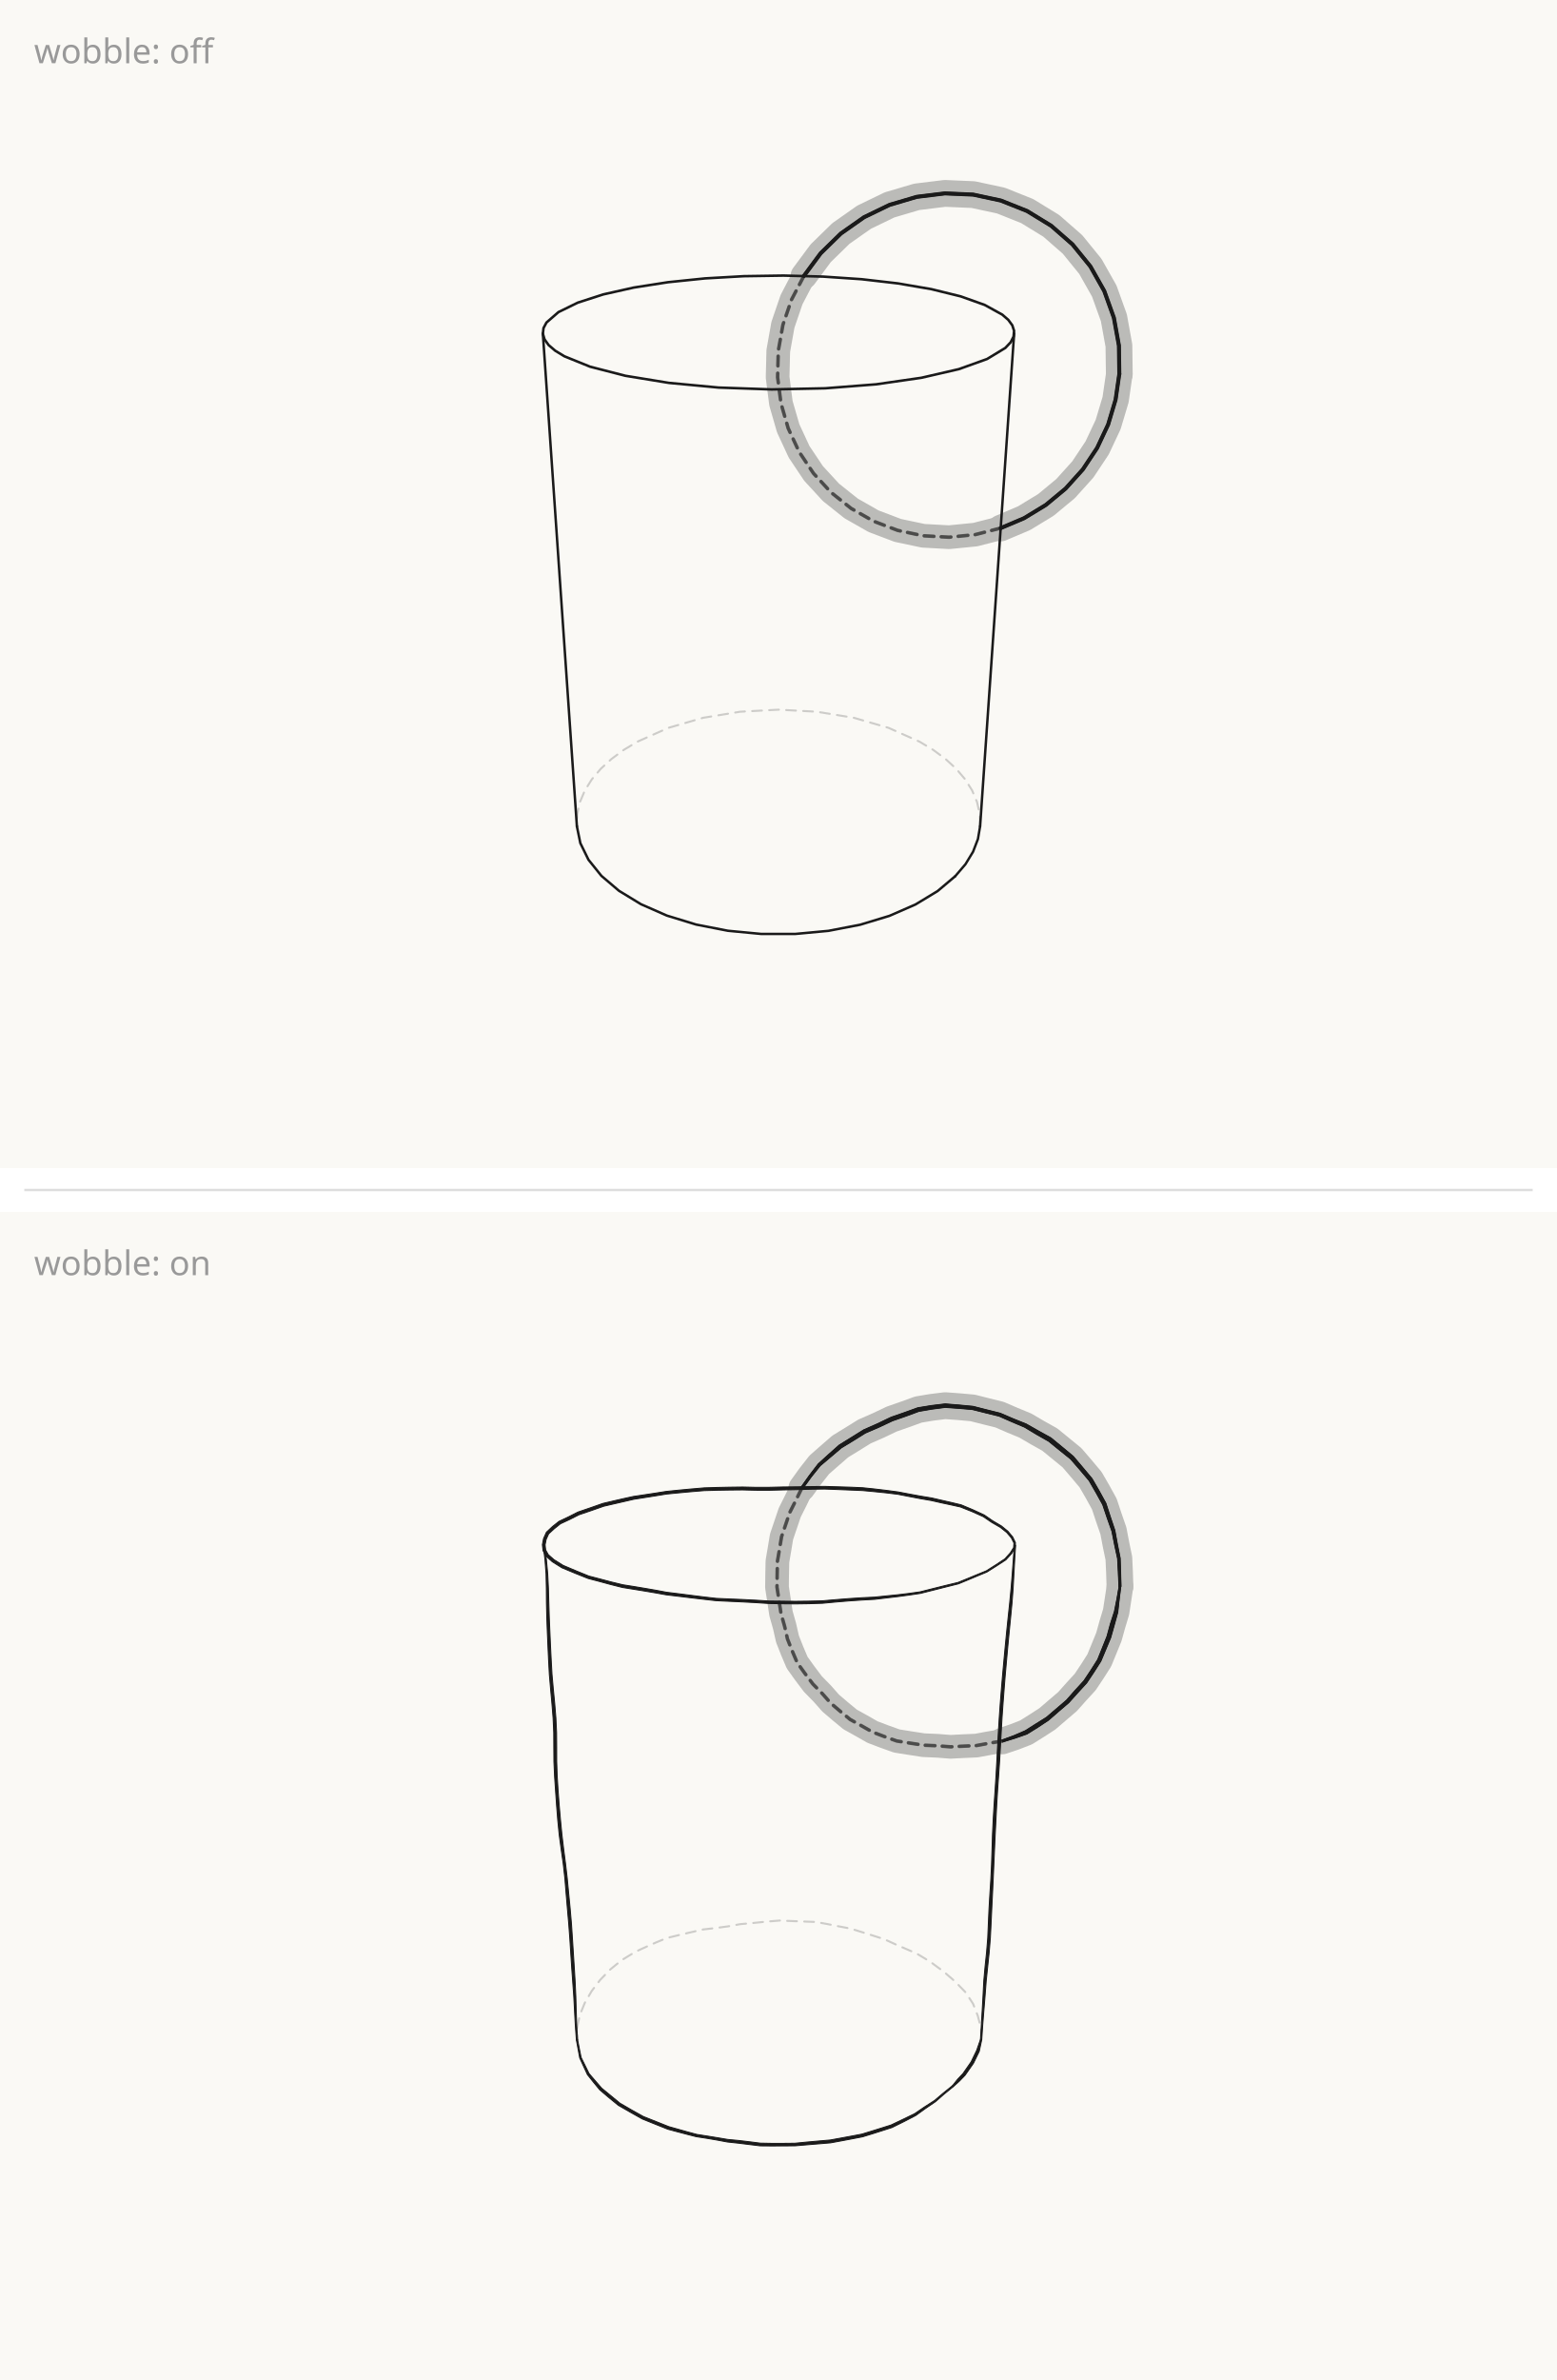
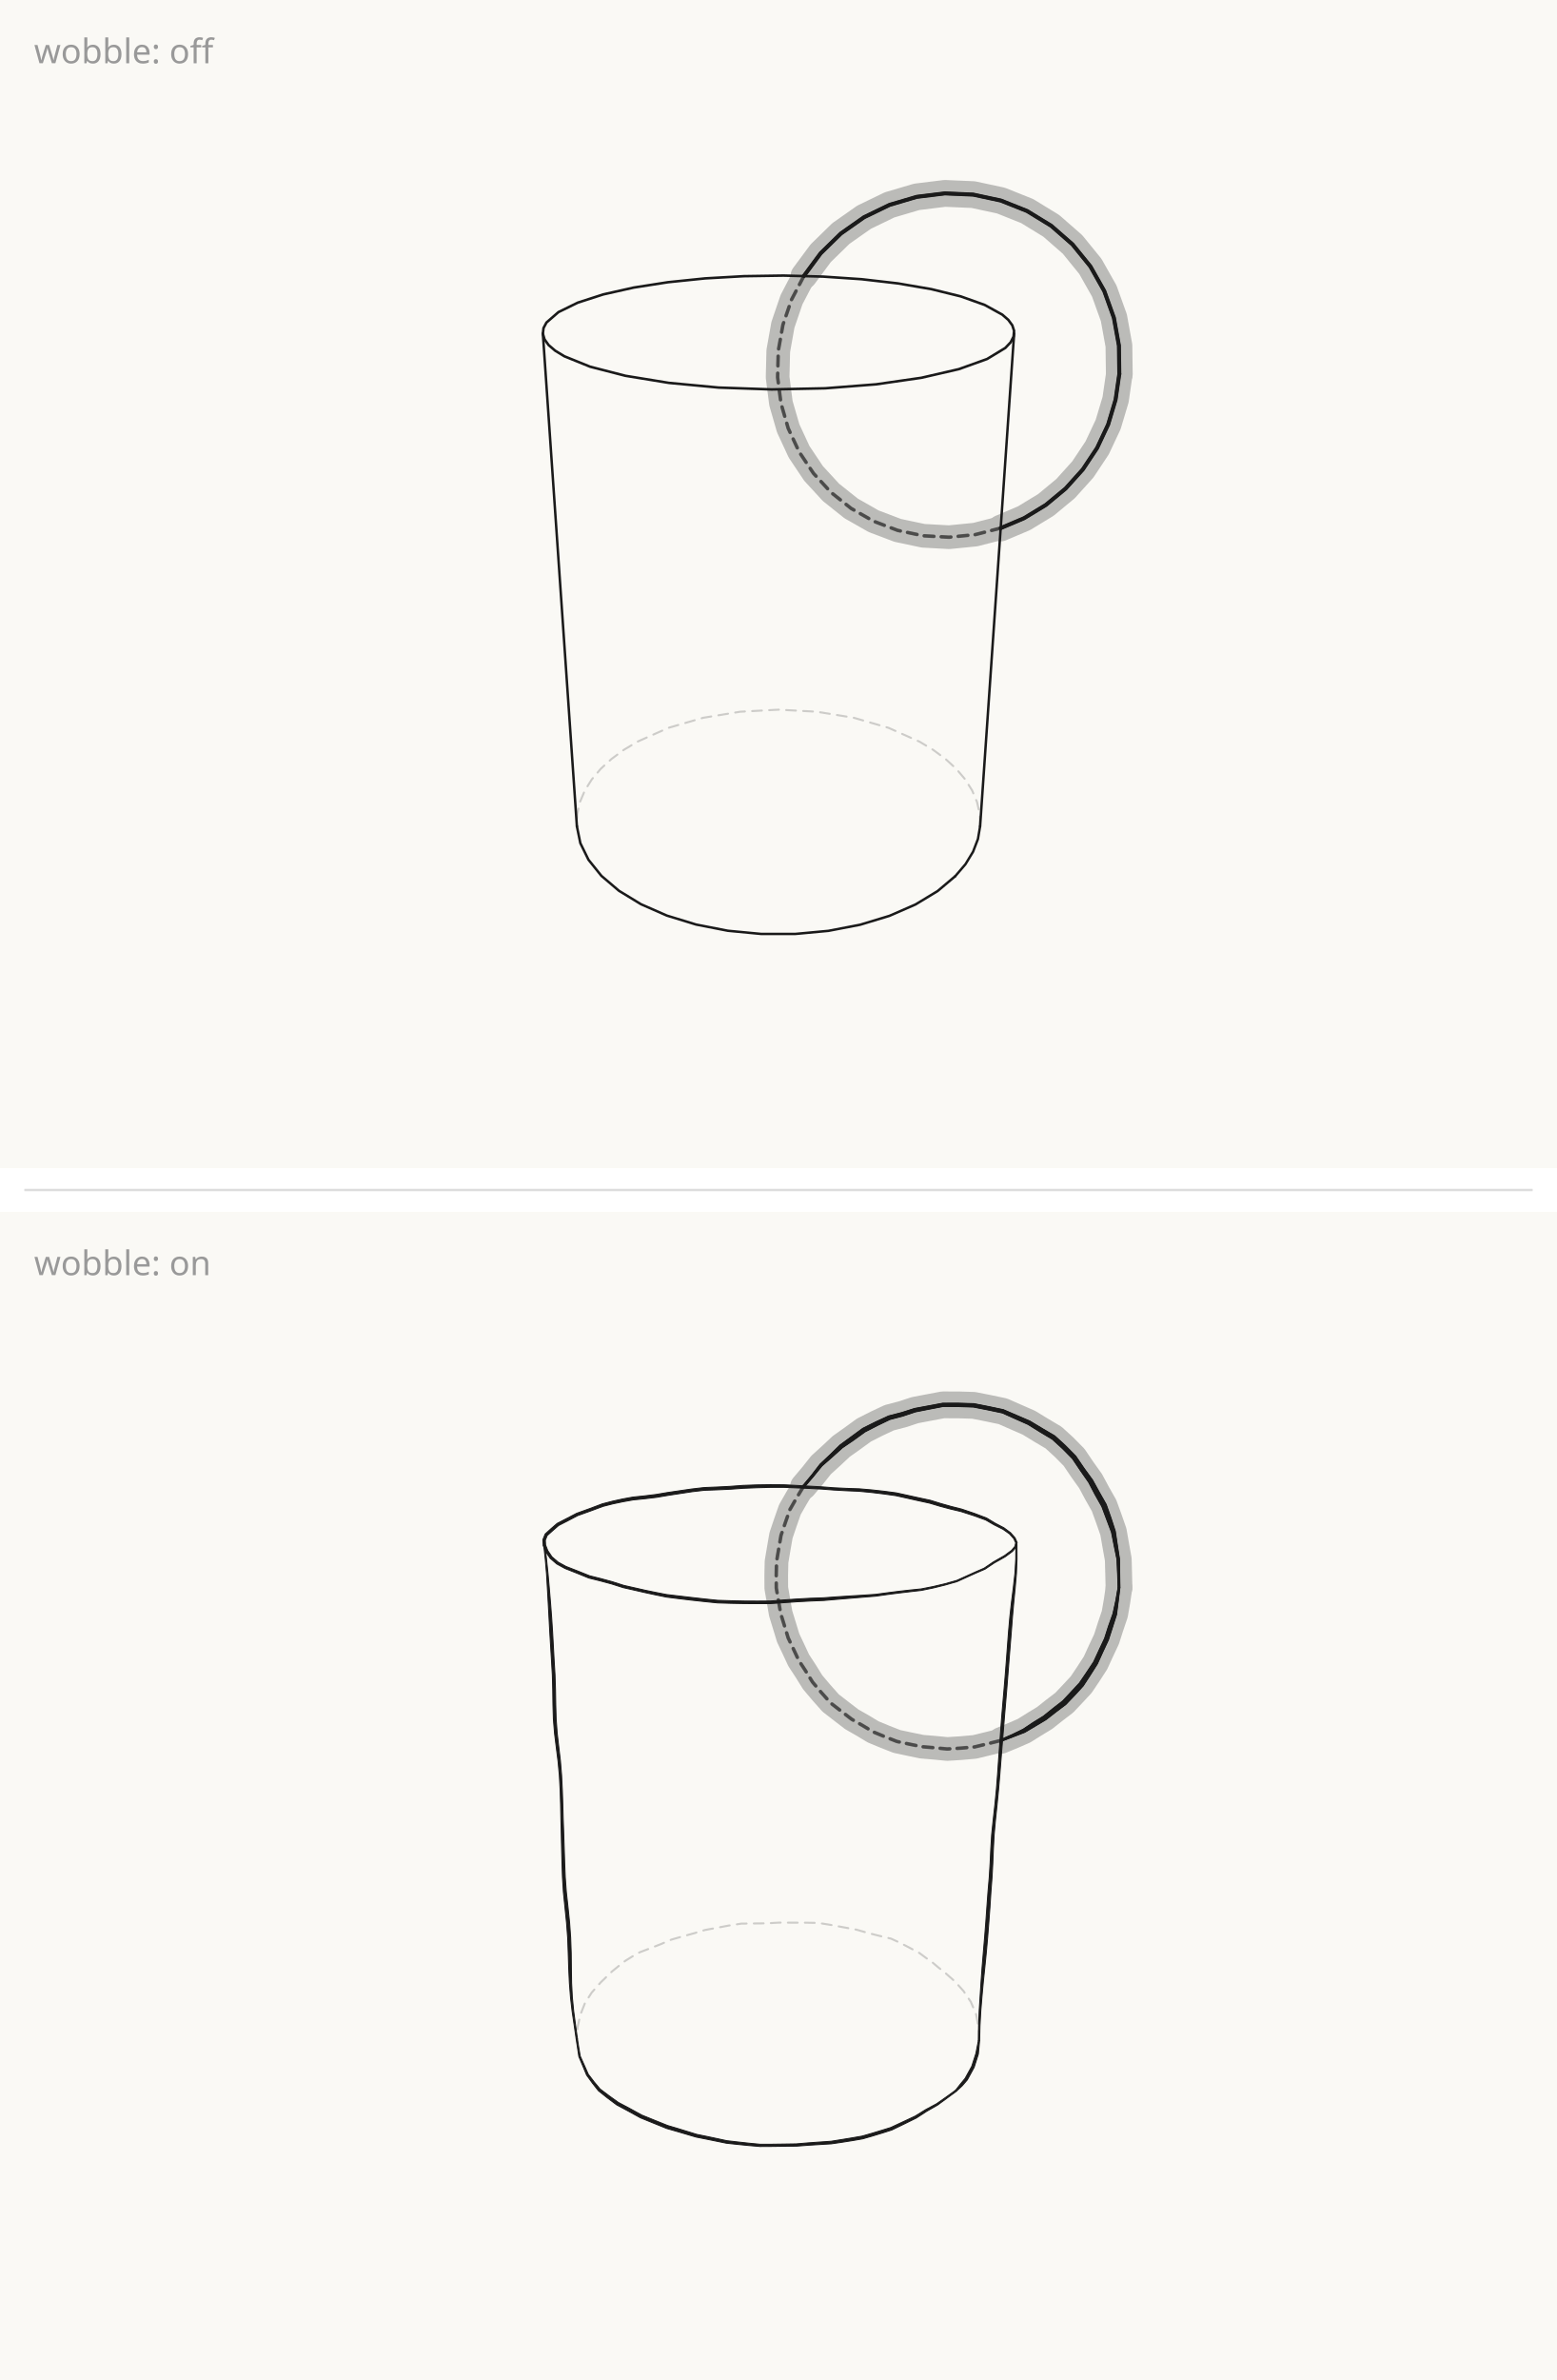
<svg xmlns="http://www.w3.org/2000/svg" viewBox="0 0 640 978" width="640" height="978">
  <rect width="640" height="480" fill="#faf9f5" />
  <polyline points="402.87,339.56 416.86,137.02" fill="none" stroke="#1a1a1a" stroke-width="1.013" stroke-linecap="round" stroke-linejoin="round" />
  <polyline points="237.13,339.56 223.14,137.02" fill="none" stroke="#1a1a1a" stroke-width="1.013" stroke-linecap="round" stroke-linejoin="round" />
  <polyline points="392.65,360.05 396.87,355.11 399.98,349.99 401.98,344.78 402.87,339.56" fill="none" stroke="#1a1a1a" stroke-width="0.987" stroke-linecap="round" stroke-linejoin="round" />
  <polyline points="402.87,339.56 402.73,334.51 401.61,329.57 399.59,324.8 396.71,320.23 393.04,315.91 388.65,311.88 383.6,308.15 377.97,304.77 365.24,299.09 350.99,294.96 335.74,292.46 320,291.62 304.26,292.46 289.01,294.96 274.76,299.09 262.03,304.77 256.4,308.15 251.35,311.88 246.96,315.91 243.29,320.23 240.41,324.8 238.39,329.57 237.27,334.51 237.13,339.56" fill="none" stroke="#1a1a1a" stroke-width="0.839" stroke-opacity="0.2" stroke-dasharray="4,3" stroke-linecap="round" stroke-linejoin="round" />
  <polyline points="237.13,339.56 238.55,346.47 241.9,353.31 247.21,359.91 254.43,366.05 263.47,371.56 274.12,376.24 286.14,379.92 299.19,382.47 312.89,383.78 326.8,383.79 340.51,382.51 353.58,379.99 365.62,376.34 376.31,371.67 385.38,366.18 392.65,360.05" fill="none" stroke="#1a1a1a" stroke-width="1.015" stroke-linecap="round" stroke-linejoin="round" />
  <polyline points="405.74,147.52 413.25,142.97 415.45,140.63 416.63,138.28 416.84,135.95 416.1,133.67 414.46,131.44 411.99,129.29 404.75,125.3 394.87,121.78 382.83,118.82 369.1,116.46 354.12,114.73 338.3,113.66 322.06,113.24 305.76,113.49 289.8,114.4 274.57,115.97 260.49,118.17 247.97,120.98 237.51,124.36 229.56,128.25 224.62,132.54 223.42,134.8 223.14,137.11 223.83,139.45 225.51,141.8 228.23,144.12 231.98,146.4 242.57,150.69 257.08,154.42 274.96,157.34 295.37,159.26 317.21,160.02 339.21,159.56 360.1,157.93 378.71,155.24 394.13,151.69 405.74,147.52" fill="none" stroke="#1a1a1a" stroke-width="1.048" stroke-linecap="round" stroke-linejoin="round" />
  <polyline points="460.09,153.67 459.93,142.01 457.85,130.55 453.91,119.59 448.19,109.46 440.86,100.44 432.11,92.79 422.2,86.72 411.4,82.41 400.03,79.97 388.39,79.47 376.83,80.89 365.65,84.19 355.16,89.27 345.64,95.96 337.34,104.07 330.46,113.37" fill="none" stroke="#1a1a1a" stroke-width="1.376" stroke-linecap="round" stroke-linejoin="round" />
  <polyline points="330.46,113.37 325.36,123.12 321.82,133.48 319.91,144.2 319.64,155.03 321.01,165.71 323.99,176.01 328.48,185.68 334.39,194.52 341.58,202.33 349.87,208.93 359.09,214.18 369.02,217.95 379.46,220.16 390.15,220.75 400.86,219.69 411.34,217.01" fill="none" stroke="#1a1a1a" stroke-width="1.217" stroke-opacity="0.32" stroke-dasharray="4,3" stroke-linecap="round" stroke-linejoin="round" />
  <polyline points="411.34,217.01 420.94,212.94 429.9,207.49 438.01,200.77 445.09,192.91 450.97,184.07 455.5,174.44 458.56,164.23 460.09,153.67" fill="none" stroke="#1a1a1a" stroke-width="1.365" stroke-linecap="round" stroke-linejoin="round" />
  <g opacity="0.28">
    <polyline points="460.09,153.67 459.93,142.01 457.85,130.55 453.91,119.59 448.19,109.46 440.86,100.44 432.11,92.79 422.2,86.72 411.4,82.41 400.03,79.97 388.39,79.47 376.83,80.89 365.65,84.19 355.16,89.27 345.64,95.96 337.34,104.07 330.46,113.37" fill="none" stroke="#1a1a1a" stroke-width="11.006" stroke-linecap="round" stroke-linejoin="round" />
    <polyline points="330.46,113.37 325.36,123.12 321.82,133.48 319.91,144.2 319.64,155.03 321.01,165.71 323.99,176.01 328.48,185.68 334.39,194.52 341.58,202.33 349.87,208.93 359.09,214.18 369.02,217.95 379.46,220.16 390.15,220.75 400.86,219.69 411.34,217.01" fill="none" stroke="#1a1a1a" stroke-width="9.735" stroke-linecap="round" stroke-linejoin="round" />
    <polyline points="411.34,217.01 420.94,212.94 429.9,207.49 438.01,200.77 445.09,192.91 450.97,184.07 455.5,174.44 458.56,164.23 460.09,153.67" fill="none" stroke="#1a1a1a" stroke-width="10.916" stroke-linecap="round" stroke-linejoin="round" />
  </g>
  <polyline points="460.09,153.67 459.93,142.01 457.85,130.55 453.91,119.59 448.19,109.46 440.86,100.44 432.11,92.79 422.2,86.72 411.4,82.41 400.03,79.97 388.39,79.47 376.83,80.89 365.65,84.19 355.16,89.27 345.64,95.96 337.34,104.07 330.46,113.37" fill="none" stroke="#1a1a1a" stroke-width="1.651" stroke-linecap="round" stroke-linejoin="round" />
  <polyline points="330.46,113.37 325.36,123.12 321.82,133.48 319.91,144.2 319.64,155.03 321.01,165.71 323.99,176.01 328.48,185.68 334.39,194.52 341.58,202.33 349.87,208.93 359.09,214.18 369.02,217.95 379.46,220.16 390.15,220.75 400.86,219.69 411.34,217.01" fill="none" stroke="#1a1a1a" stroke-width="1.46" stroke-opacity="0.55" stroke-dasharray="4,3" stroke-linecap="round" stroke-linejoin="round" />
  <polyline points="411.34,217.01 420.94,212.94 429.9,207.49 438.01,200.77 445.09,192.91 450.97,184.07 455.5,174.44 458.56,164.23 460.09,153.67" fill="none" stroke="#1a1a1a" stroke-width="1.637" stroke-linecap="round" stroke-linejoin="round" />
  <g transform="translate(0,498)">
    <rect width="640" height="480" fill="#faf9f5" />
-     <path d="M 403.55,340.09 L 403.95,334.09 L 404.43,328.07 L 404.92,322.07 L 405.37,316.13 L 405.98,310.23 L 406.6,304.33 L 407.08,298.43 L 407.38,292.51 L 407.66,286.48 L 407.96,280.39 L 408.25,274.32 L 408.52,268.25 L 408.79,262.14 L 409.07,255.99 L 409.38,249.85 L 409.7,243.62 L 410.08,237.39 L 410.51,231.28 L 410.91,225.34 L 411.24,219.43 L 411.56,213.55 L 411.9,207.68 L 412.3,201.97 L 412.72,196.45 L 413.16,190.87 L 413.68,185 L 414.23,178.9 L 414.82,172.74 L 415.42,166.66 L 415.99,160.74 L 416.44,154.8 L 416.77,148.83 L 417.1,142.86 L 417.46,136.94 L 416.93,136.91 L 416.52,142.83 L 416.08,148.79 L 415.6,154.74 L 415.03,160.66 L 414.4,166.56 L 413.77,172.63 L 413.17,178.8 L 412.6,184.91 L 412.07,190.77 L 411.6,196.36 L 411.16,201.89 L 410.76,207.6 L 410.39,213.48 L 410.07,219.37 L 409.77,225.27 L 409.44,231.21 L 409.05,237.32 L 408.62,243.56 L 408.25,249.79 L 407.96,255.94 L 407.77,262.1 L 407.57,268.21 L 407.28,274.27 L 406.89,280.33 L 406.53,286.42 L 406.26,292.46 L 406.01,298.36 L 405.53,304.23 L 404.91,310.13 L 404.38,316.05 L 404.08,322.02 L 403.74,328.02 L 403.38,334.05 L 403.03,340.06 Z" fill="#1a1a1a" stroke="#1a1a1a" stroke-width="0.4" stroke-linejoin="round" />
-     <path d="M 237.45,340.25 L 237.06,334.26 L 236.86,328.34 L 236.69,322.43 L 236.42,316.47 L 236.06,310.51 L 235.68,304.57 L 235.3,298.6 L 234.9,292.53 L 234.36,286.26 L 233.75,279.96 L 233.16,273.81 L 232.46,267.81 L 231.69,261.82 L 230.97,255.81 L 230.38,249.77 L 229.85,243.73 L 229.4,237.74 L 229.03,231.79 L 228.83,225.84 L 228.82,219.91 L 228.78,213.96 L 228.5,207.96 L 228.01,201.94 L 227.43,195.96 L 226.9,190.02 L 226.57,184.08 L 226.28,178.21 L 226.02,172.36 L 225.77,166.49 L 225.59,160.56 L 225.43,154.66 L 225.14,148.77 L 224.59,142.83 L 223.78,136.66 L 223.25,136.73 L 224.01,142.89 L 224.45,148.81 L 224.58,154.68 L 224.62,160.58 L 224.75,166.52 L 224.97,172.41 L 225.22,178.25 L 225.49,184.14 L 225.81,190.1 L 226.32,196.06 L 226.87,202.04 L 227.35,208.03 L 227.62,213.99 L 227.65,219.92 L 227.69,225.87 L 227.96,231.85 L 228.36,237.81 L 228.78,243.82 L 229.26,249.87 L 229.86,255.94 L 230.67,261.95 L 231.52,267.92 L 232.19,273.91 L 232.69,280.05 L 233.23,286.36 L 233.78,292.62 L 234.23,298.67 L 234.61,304.64 L 235,310.58 L 235.43,316.53 L 235.86,322.47 L 236.17,328.37 L 236.49,334.29 L 236.92,340.28 Z" fill="#1a1a1a" stroke="#1a1a1a" stroke-width="0.4" stroke-linejoin="round" />
-     <path d="M 391.89,359.41 L 394.39,357.16 L 396.71,354.75 L 400.14,349.84 L 402.52,344.95 L 403.55,340.14 L 403.04,340 L 401.46,344.55 L 399.18,349.27 L 395.84,354.07 L 393.62,356.43 L 391.52,359.06 Z" fill="#1a1a1a" stroke="#1a1a1a" stroke-width="0.4" stroke-linejoin="round" />
-     <polyline points="403.29,340.07 403.24,335.35 401.92,330.34 399.98,325.42 396.94,320.74 392.6,316.27 387.78,312.07 385.11,310.15 382.49,308.21 379.64,306.47 376.82,304.77 372.49,302.89 368.06,300.97 363.6,298.91 358.78,297.36 354.16,295.91 349.64,294.51 344.82,293.59 340.01,292.63 335.44,291.79 330.72,291.61 325.79,291.42 320.48,291.2 314.97,291.65 309.53,292.21 304.26,292.69 299.26,293.59 294.22,294.27 288.98,294.87 283.93,296.03 278.94,297.2 274.1,298.38 269.89,300.11 265.77,301.93 261.57,303.85 258.66,305.57 255.79,307.34 253.24,309.34 250.76,311.38 246.64,315.66 243.23,320.14 240.38,325.02 238.35,330.02 237.28,334.93 237.19,340.27" fill="none" stroke="#1a1a1a" stroke-width="0.839" stroke-opacity="0.2" stroke-dasharray="4,3" stroke-linecap="round" stroke-linejoin="round" />
-     <path d="M 236.93,340.31 L 237.62,344.04 L 238.29,347.65 L 239.9,351.15 L 241.46,354.52 L 243.98,357.67 L 246.56,360.8 L 250.24,363.92 L 254.19,367.15 L 259.17,370.01 L 264.01,372.73 L 269.37,374.9 L 274.54,376.96 L 278.43,378 L 282.3,379.02 L 286.22,380.02 L 290.5,380.68 L 294.73,381.4 L 299,382.2 L 303.47,382.68 L 307.93,383.23 L 312.45,383.78 L 317.1,383.82 L 321.85,383.8 L 326.78,383.77 L 331.71,383.35 L 336.6,382.95 L 341.4,382.55 L 345.84,381.73 L 350.17,380.91 L 354.53,380.07 L 358.58,378.83 L 362.62,377.55 L 366.66,376.25 L 371.65,373.78 L 376.4,371.32 L 380.31,368.5 L 384.5,365.65 L 388.09,362.51 L 391.87,359.44 L 391.54,359.03 L 387.74,362.09 L 384.13,365.15 L 379.89,367.88 L 375.95,370.57 L 371.2,372.87 L 366.24,375.23 L 362.28,376.48 L 358.25,377.74 L 354.26,378.96 L 349.96,379.78 L 345.63,380.58 L 341.24,381.38 L 336.5,381.79 L 331.61,382.23 L 326.72,382.71 L 321.85,382.76 L 317.11,382.76 L 312.53,382.67 L 308.07,382.1 L 303.59,381.57 L 299.14,381.15 L 294.9,380.43 L 290.65,379.74 L 286.42,379.08 L 282.56,378.04 L 278.72,376.96 L 274.91,375.89 L 269.79,373.85 L 264.48,371.74 L 259.7,369.08 L 254.81,366.24 L 250.95,363.06 L 247.29,360.06 L 244.7,357.07 L 242.14,354.08 L 240.54,350.84 L 238.87,347.45 L 238.16,343.94 L 237.44,340.22 Z" fill="#1a1a1a" stroke="#1a1a1a" stroke-width="0.4" stroke-linejoin="round" />
-     <path d="M 405.69,147.97 L 409.61,145.5 L 413.45,142.99 L 415.79,140.43 L 417.25,138.13 L 417.4,135.91 L 416.27,133.58 L 414.32,131.25 L 411.64,129.06 L 408.03,126.93 L 404.58,124.55 L 399.83,122.36 L 395.07,120.37 L 391.06,119.41 L 387.07,118.5 L 383.01,117.56 L 378.35,116.79 L 373.74,115.95 L 369.14,115.07 L 364.16,114.41 L 359.33,113.84 L 354.55,113.34 L 349.48,113.12 L 344.28,112.96 L 338.86,112.8 L 333.16,112.88 L 327.44,112.97 L 321.8,113.03 L 316.16,113.17 L 310.65,113.18 L 305.28,113.05 L 300.06,113.12 L 294.85,113.23 L 289.44,113.4 L 284.1,113.86 L 278.87,114.35 L 273.87,114.86 L 269.39,115.57 L 264.91,116.25 L 260.3,116.94 L 256.12,117.86 L 252,118.81 L 247.83,119.79 L 242.67,121.6 L 237.56,123.35 L 233.76,125.28 L 229.77,127.17 L 227.09,129.3 L 224.61,131.62 L 223.43,134.22 L 222.95,136.75 L 223.23,139.24 L 224.52,141.53 L 227.06,143.79 L 231,146.25 L 236.57,148.57 L 241.74,150.63 L 246.34,151.84 L 250.97,153.1 L 255.81,154.32 L 260.32,155.05 L 264.82,155.78 L 269.33,156.54 L 273.84,157.35 L 278.96,157.96 L 284.07,158.58 L 289.21,159.18 L 294.35,159.76 L 299.83,160.02 L 305.25,160.27 L 310.66,160.56 L 316.12,160.92 L 321.62,161.03 L 327.1,161.08 L 332.58,161 L 338.12,160.82 L 343.43,160.32 L 348.79,159.87 L 354.18,159.5 L 359.57,159.2 L 364.35,158.63 L 369.04,158.08 L 373.67,157.46 L 378.33,156.77 L 383.55,155.46 L 388.79,154.13 L 393.99,152.83 L 397.85,151.24 L 401.74,149.61 L 405.65,148 L 405.44,147.49 L 401.52,149.09 L 397.63,150.7 L 393.81,152.26 L 388.63,153.51 L 383.39,154.82 L 378.2,156.13 L 373.58,156.78 L 368.95,157.34 L 364.26,157.81 L 359.5,158.3 L 354.13,158.56 L 348.72,158.92 L 343.35,159.35 L 338.06,159.81 L 332.56,159.95 L 327.1,160.01 L 321.64,159.97 L 316.16,159.9 L 310.72,159.56 L 305.3,159.28 L 299.87,159.05 L 294.43,158.81 L 289.32,158.22 L 284.19,157.58 L 279.08,156.93 L 274,156.3 L 269.52,155.46 L 265.01,154.68 L 260.5,153.93 L 256.03,153.22 L 251.24,152.06 L 246.61,150.83 L 242.07,149.65 L 236.98,147.58 L 231.49,145.26 L 227.71,142.9 L 225.36,140.82 L 224.28,138.9 L 224.06,136.8 L 224.5,134.57 L 225.52,132.3 L 227.84,130.18 L 230.37,128.16 L 234.28,126.33 L 238.01,124.45 L 243.06,122.73 L 248.18,120.94 L 252.27,119.99 L 256.39,119.04 L 260.51,118.09 L 265.09,117.37 L 269.57,116.66 L 274.01,115.94 L 278.98,115.45 L 284.19,114.97 L 289.5,114.53 L 294.88,114.38 L 300.07,114.29 L 305.27,114.24 L 310.64,114.38 L 316.18,114.39 L 321.82,114.24 L 327.46,114.13 L 333.18,113.97 L 338.85,113.88 L 344.24,114.08 L 349.44,114.29 L 354.47,114.5 L 359.21,114.94 L 364.04,115.43 L 368.99,116.03 L 373.55,116.92 L 378.17,117.8 L 382.8,118.6 L 386.84,119.52 L 390.85,120.38 L 394.78,121.25 L 399.49,123.13 L 404.2,125.24 L 407.62,127.57 L 411.23,129.67 L 413.83,131.75 L 415.71,133.95 L 416.77,136.06 L 416.66,137.92 L 415.31,140.06 L 413.08,142.55 L 409.31,145.04 L 405.4,147.52 Z" fill="#1a1a1a" stroke="#1a1a1a" stroke-width="0.4" stroke-linejoin="round" />
-     <path d="M 460.72,153.89 L 460.56,148.08 L 460.35,142.29 L 459.21,136.62 L 458.16,130.9 L 456.29,125.34 L 454.47,119.79 L 451.69,114.7 L 448.76,109.65 L 444.94,105.09 L 441.07,100.53 L 436.45,96.7 L 431.91,92.97 L 426.79,90.14 L 421.76,87.26 L 416.37,85.09 L 411.06,82.81 L 405.48,81.43 L 399.92,80.01 L 394.23,79.47 L 388.52,79.01 L 382.88,79.69 L 377.31,80.61 L 371.93,82.55 L 366.33,84.5 L 360.75,87.18 L 355.07,89.68 L 349.98,92.84 L 345.05,95.9 L 340.75,99.7 L 336.44,103.6 L 332.81,108.3 L 329.32,113.21 L 329.92,113.64 L 333.44,108.77 L 337.1,104.22 L 341.46,100.51 L 345.75,96.87 L 350.63,93.89 L 355.64,90.77 L 361.28,88.34 L 366.83,85.72 L 372.37,83.79 L 377.64,81.85 L 383.06,80.93 L 388.54,80.22 L 394.13,80.61 L 399.74,81.1 L 405.22,82.48 L 410.71,83.83 L 415.93,86.11 L 421.22,88.35 L 426.13,91.29 L 431.12,94.12 L 435.59,97.76 L 440.17,101.45 L 444.01,105.88 L 447.77,110.34 L 450.64,115.29 L 453.39,120.26 L 455.22,125.7 L 457.15,131.17 L 458.26,136.81 L 459.47,142.41 L 459.77,148.11 L 460,153.92 Z" fill="#1a1a1a" stroke="#1a1a1a" stroke-width="0.4" stroke-linejoin="round" />
-     <polyline points="329.62,113.42 327.11,118.58 324.63,123.52 322.93,128.54 321.26,133.47 320.42,138.54 319.56,143.62 319.45,148.86 319.38,154.2 320.21,159.6 321.03,165.02 322.51,170.25 323.69,175.48 325.62,180.37 327.68,185.22 330.82,189.6 334.13,193.99 337.96,197.9 341.47,201.87 345.4,205.22 349.43,208.55 354.05,211.12 358.64,213.74 363.57,215.61 368.6,217.41 374.08,218.29 379.64,219.14 385.24,219.38 390.69,219.81 396,219.54 401.34,219.3 406.62,218.32 412.01,217.42" fill="none" stroke="#1a1a1a" stroke-width="1.217" stroke-opacity="0.32" stroke-dasharray="4,3" stroke-linecap="round" stroke-linejoin="round" />
-     <path d="M 412.12,217.76 L 417.13,216.19 L 422.05,214.45 L 426.48,211.7 L 430.9,208.78 L 435.04,205.18 L 439.23,201.6 L 442.89,197.52 L 446.56,193.51 L 449.55,189.03 L 452.39,184.58 L 454.41,179.74 L 456.43,174.89 L 457.89,169.7 L 459.35,164.52 L 459.97,159.2 L 460.64,153.95 L 460.08,153.86 L 459.19,159.08 L 458.19,164.26 L 456.56,169.32 L 455.16,174.46 L 453.23,179.25 L 451.31,184.02 L 448.55,188.38 L 445.62,192.78 L 442.01,196.72 L 438.42,200.78 L 434.29,204.31 L 430.18,207.82 L 425.77,210.59 L 421.48,213.32 L 416.81,215.3 L 411.9,217.08 Z" fill="#1a1a1a" stroke="#1a1a1a" stroke-width="0.4" stroke-linejoin="round" />
+     <path d="M 402.68,340.52 L 402.82,334.44 L 403.16,328.34 L 403.66,322.28 L 404.21,316.26 L 404.84,310.2 L 405.45,304.1 L 405.99,297.96 L 406.47,291.83 L 406.93,285.65 L 407.32,279.51 L 407.78,273.47 L 408.1,267.55 L 408.33,261.79 L 408.64,256.01 L 409.18,250.02 L 409.84,243.72 L 410.47,237.3 L 411,231.04 L 411.47,225.08 L 411.94,219.18 L 412.42,213.3 L 412.89,207.43 L 413.38,201.63 L 413.86,195.9 L 414.31,190.13 L 414.77,184.23 L 415.25,178.32 L 415.72,172.43 L 416.17,166.55 L 416.69,160.65 L 417.28,154.66 L 417.81,148.62 L 418.05,142.61 L 418.03,136.67 L 417.55,136.67 L 417.53,142.59 L 417.18,148.57 L 416.5,154.57 L 415.74,160.55 L 415.09,166.45 L 414.57,172.33 L 414.12,178.23 L 413.68,184.14 L 413.22,190.04 L 412.74,195.81 L 412.24,201.53 L 411.75,207.33 L 411.31,213.22 L 410.89,219.1 L 410.47,225.01 L 410.06,230.97 L 409.57,237.22 L 408.94,243.63 L 408.24,249.92 L 407.62,255.93 L 407.26,261.73 L 406.99,267.5 L 406.63,273.39 L 406.11,279.42 L 405.66,285.56 L 405.22,291.73 L 404.74,297.86 L 404.22,303.99 L 403.71,310.1 L 403.27,316.18 L 402.88,322.22 L 402.49,328.3 L 402.25,334.43 L 402.16,340.51 Z" fill="#1a1a1a" stroke="#1a1a1a" stroke-width="0.4" stroke-linejoin="round" />
+     <path d="M 237.36,339.86 L 236.57,334.04 L 235.82,328.42 L 235.27,322.8 L 234.96,316.89 L 234.87,310.76 L 234.8,304.55 L 234.58,298.3 L 234.13,292 L 233.48,285.66 L 232.79,279.42 L 232.35,273.38 L 232.11,267.44 L 231.92,261.54 L 231.73,255.62 L 231.51,249.66 L 231.35,243.61 L 231.14,237.52 L 230.84,231.46 L 230.36,225.56 L 229.68,219.79 L 229.03,214.1 L 228.61,208.39 L 228.44,202.5 L 228.34,196.4 L 228.14,190.24 L 227.78,184.23 L 227.46,178.38 L 227.14,172.58 L 226.76,166.74 L 226.31,160.8 L 225.81,154.79 L 225.28,148.76 L 224.66,142.76 L 223.98,136.86 L 223.5,136.91 L 224.14,142.82 L 224.65,148.81 L 225.01,154.85 L 225.35,160.87 L 225.67,166.81 L 225.98,172.64 L 226.33,178.44 L 226.69,184.3 L 227.04,190.29 L 227.21,196.43 L 227.29,202.52 L 227.47,208.45 L 227.94,214.2 L 228.64,219.92 L 229.37,225.66 L 229.92,231.53 L 230.25,237.56 L 230.44,243.63 L 230.56,249.68 L 230.71,255.65 L 230.85,261.57 L 231,267.48 L 231.2,273.44 L 231.58,279.52 L 232.22,285.79 L 232.87,292.11 L 233.34,298.36 L 233.57,304.59 L 233.76,310.79 L 234.05,316.94 L 234.51,322.87 L 235.17,328.5 L 236,334.12 L 236.84,339.93 Z" fill="#1a1a1a" stroke="#1a1a1a" stroke-width="0.4" stroke-linejoin="round" />
+     <path d="M 393.12,361.33 L 395.5,359.12 L 397.61,356.68 L 400.43,351.51 L 402.15,346.08 L 402.67,340.55 L 402.17,340.48 L 401.13,345.84 L 399.44,351.09 L 396.69,356.08 L 394.74,358.45 L 392.75,360.98 Z" fill="#1a1a1a" stroke="#1a1a1a" stroke-width="0.4" stroke-linejoin="round" />
+     <polyline points="402.42,340.51 402.26,335.1 401.21,329.69 399.08,324.66 396.05,320.16 392.5,316.21 388.23,312.43 385.7,310.46 383.22,308.37 380.51,306.46 377.9,304.53 373.98,302.43 370.17,300.44 366.27,298.64 361.6,297.52 356.81,296.31 352,294.93 346.83,293.99 341.7,293.03 336.44,292.19 330.96,292.08 325.53,292.08 320.27,292.05 315.18,292.34 310.03,292.4 304.73,292.47 299.56,293.26 294.6,294.2 289.84,295.07 285.4,296.39 280.78,297.66 275.98,299.03 271.6,300.91 267.22,302.61 262.89,304.27 260,305.91 257.03,307.75 254.27,309.93 251.52,312.16 246.89,316.65 243.22,320.8 240.49,325.02 238.59,329.82 237.43,334.94 237.1,339.9" fill="none" stroke="#1a1a1a" stroke-width="0.839" stroke-opacity="0.2" stroke-dasharray="4,3" stroke-linecap="round" stroke-linejoin="round" />
+     <path d="M 236.84,339.93 L 237.36,343.34 L 237.93,347.09 L 239.57,350.97 L 241.12,354.71 L 243.55,358.06 L 245.99,361.15 L 249.59,364.02 L 253.49,366.95 L 258.43,369.6 L 263.24,372.25 L 268.65,374.46 L 274.04,376.64 L 278.1,377.81 L 282.11,378.99 L 286.1,380.17 L 290.34,381.01 L 294.44,381.85 L 298.57,382.7 L 303.05,383.18 L 307.64,383.64 L 312.41,384.05 L 317.4,384.02 L 322.39,383.95 L 327.36,383.91 L 332.23,383.54 L 336.99,383.24 L 341.67,382.96 L 346.05,382.32 L 350.33,381.64 L 354.61,380.9 L 358.55,379.76 L 362.5,378.56 L 366.53,377.28 L 371.68,374.8 L 376.67,372.34 L 380.9,369.59 L 385.4,367.02 L 389.23,364.21 L 393.09,361.37 L 392.78,360.94 L 388.89,363.75 L 385.05,366.45 L 380.49,368.9 L 376.23,371.53 L 371.23,373.88 L 366.12,376.26 L 362.17,377.48 L 358.23,378.67 L 354.35,379.78 L 350.14,380.51 L 345.88,381.21 L 341.55,381.9 L 336.92,382.22 L 332.16,382.56 L 327.32,382.97 L 322.37,383.05 L 317.39,383.12 L 312.45,383.13 L 307.73,382.68 L 303.15,382.17 L 298.74,381.66 L 294.67,380.78 L 290.56,379.91 L 286.38,379.06 L 282.45,377.85 L 278.46,376.62 L 274.46,375.44 L 269.12,373.29 L 263.77,371.12 L 259.02,368.51 L 254.14,365.92 L 250.26,363.13 L 246.67,360.43 L 244.24,357.53 L 241.8,354.33 L 240.2,350.7 L 238.51,346.92 L 237.89,343.26 L 237.36,339.86 Z" fill="#1a1a1a" stroke="#1a1a1a" stroke-width="0.4" stroke-linejoin="round" />
+     <path d="M 404.85,146.83 L 408.71,144.24 L 413.14,141.75 L 416.16,139.53 L 417.75,137.68 L 418.1,135.88 L 417.24,133.93 L 415.38,131.82 L 412.66,129.81 L 409.04,127.91 L 405.56,125.81 L 400.56,123.91 L 395.27,122.12 L 390.95,121.03 L 386.66,119.82 L 382.4,118.5 L 377.67,117.49 L 373.03,116.47 L 368.42,115.46 L 363.39,114.79 L 358.3,114.23 L 353.2,113.79 L 347.91,113.61 L 342.76,113.36 L 337.74,112.97 L 332.65,112.69 L 327.51,112.4 L 322.18,112.13 L 316.62,112.09 L 310.98,112.18 L 305.37,112.39 L 299.98,112.79 L 294.66,113.06 L 289.36,113.28 L 284.38,113.86 L 279.41,114.58 L 274.36,115.32 L 269.65,116.12 L 264.88,116.7 L 260.1,117.2 L 255.88,117.97 L 251.7,118.89 L 247.53,119.98 L 242.34,121.94 L 237.04,123.85 L 233.08,125.91 L 229.03,128 L 226.48,130.2 L 224.09,132.37 L 223.14,134.72 L 223.27,137.09 L 224.31,139.66 L 226.19,142.38 L 228.85,144.66 L 232.27,146.54 L 237.1,148.45 L 242.03,150.45 L 246.69,151.61 L 251.37,152.87 L 256.14,154.39 L 260.58,155.4 L 264.99,156.41 L 269.39,157.36 L 273.85,158.27 L 278.99,158.92 L 284.23,159.54 L 289.54,160.12 L 294.88,160.67 L 300.48,160.84 L 305.97,160.95 L 311.37,160.98 L 316.76,160.96 L 322.18,160.58 L 327.62,160.2 L 333.11,159.9 L 338.67,159.67 L 343.99,159.21 L 349.3,158.77 L 354.63,158.33 L 359.98,157.9 L 364.74,157.23 L 369.46,156.62 L 374.13,156.07 L 378.75,155.54 L 383.68,154.52 L 388.52,153.32 L 393.42,151.91 L 397.19,150.2 L 400.98,148.49 L 404.81,146.84 L 404.6,146.37 L 400.77,148.04 L 396.99,149.75 L 393.25,151.44 L 388.39,152.81 L 383.56,153.95 L 378.65,154.92 L 374.06,155.39 L 369.38,155.92 L 364.65,156.52 L 359.9,157.16 L 354.57,157.52 L 349.24,157.84 L 343.91,158.18 L 338.6,158.57 L 333.05,158.77 L 327.54,159.07 L 322.09,159.46 L 316.71,159.89 L 311.37,159.93 L 305.98,159.9 L 300.51,159.78 L 294.95,159.6 L 289.66,159.05 L 284.36,158.45 L 279.12,157.84 L 274.01,157.24 L 269.6,156.38 L 265.19,155.47 L 260.79,154.47 L 256.39,153.47 L 251.64,151.95 L 246.93,150.67 L 242.33,149.52 L 237.45,147.56 L 232.66,145.69 L 229.38,143.89 L 226.9,141.75 L 225.17,139.19 L 224.26,136.85 L 224.16,134.9 L 224.92,133 L 227.18,130.99 L 229.6,128.88 L 233.56,126.84 L 237.45,124.8 L 242.7,122.92 L 247.86,121 L 251.95,119.96 L 256.1,119.09 L 260.26,118.35 L 265.01,117.87 L 269.82,117.3 L 274.55,116.5 L 279.58,115.73 L 284.52,114.98 L 289.45,114.41 L 294.71,114.21 L 300.05,113.97 L 305.44,113.58 L 311.02,113.35 L 316.63,113.2 L 322.15,113.19 L 327.46,113.41 L 332.6,113.64 L 337.68,113.9 L 342.7,114.29 L 347.87,114.58 L 353.13,114.81 L 358.19,115.29 L 363.25,115.9 L 368.22,116.6 L 372.78,117.61 L 377.41,118.65 L 382.1,119.67 L 386.33,120.94 L 390.67,122.1 L 394.98,123.12 L 400.24,124.81 L 405.19,126.6 L 408.65,128.6 L 412.29,130.42 L 414.95,132.31 L 416.72,134.28 L 417.49,135.96 L 417.22,137.4 L 415.78,139.09 L 412.83,141.27 L 408.42,143.77 L 404.56,146.38 Z" fill="#1a1a1a" stroke="#1a1a1a" stroke-width="0.4" stroke-linejoin="round" />
+     <path d="M 460.28,154.41 L 460.18,148.52 L 460.09,142.68 L 459.19,136.98 L 458.32,131.26 L 456.52,125.77 L 454.58,120.31 L 451.73,115.29 L 448.95,110.22 L 445.48,105.44 L 442.03,100.38 L 437.84,96.13 L 433.5,92.17 L 428.39,89.15 L 423.25,86.05 L 417.78,83.7 L 412.38,81.37 L 406.45,80.12 L 400.28,78.9 L 393.85,78.72 L 387.52,78.72 L 381.54,79.84 L 375.96,80.88 L 370.73,82.56 L 365.29,83.97 L 360.01,86.42 L 354.72,89.06 L 350.02,92.5 L 345.4,95.87 L 341.33,99.82 L 337.17,103.72 L 333.68,108.23 L 330.03,112.59 L 330.56,113.04 L 334.26,108.7 L 337.81,104.32 L 342.04,100.59 L 346.19,96.83 L 350.84,93.64 L 355.47,90.28 L 360.61,87.65 L 365.74,85.19 L 371.09,83.78 L 376.26,82.06 L 381.76,80.98 L 387.62,79.85 L 393.84,79.87 L 400.15,80.07 L 406.22,81.27 L 412.02,82.5 L 417.28,84.84 L 422.64,87.22 L 427.67,90.34 L 432.65,93.32 L 436.84,97.16 L 440.93,101.29 L 444.28,106.27 L 447.62,111.04 L 450.27,116.09 L 453.05,121.01 L 455.03,126.3 L 457,131.6 L 458.09,137.17 L 459.22,142.77 L 459.46,148.54 L 459.64,154.43 Z" fill="#1a1a1a" stroke="#1a1a1a" stroke-width="0.4" stroke-linejoin="round" />
+     <polyline points="330.29,112.81 327.45,117.5 324.69,122.32 322.83,127.64 321.04,132.92 320.1,138.36 319.19,143.75 319.07,149.21 319.09,154.55 320,159.81 320.91,165.05 322.47,170.11 323.97,175.04 326.16,179.67 328.31,184.28 331.15,188.62 334.01,193.23 337.64,197.53 341.44,201.81 345.83,205.21 350.07,208.47 354.55,211.04 358.94,213.68 363.73,215.66 368.68,217.61 373.85,218.71 378.89,219.75 384.03,220.18 389.36,220.7 394.95,220.35 400.62,219.85 406.14,218.51 411.53,217.17" fill="none" stroke="#1a1a1a" stroke-width="1.217" stroke-opacity="0.32" stroke-dasharray="4,3" stroke-linecap="round" stroke-linejoin="round" />
+     <path d="M 411.65,217.46 L 416.48,215.59 L 421.21,213.73 L 425.52,211.16 L 429.84,208.56 L 433.89,205.4 L 438,202.3 L 441.54,198.59 L 445.09,194.74 L 448.03,190.25 L 450.95,185.67 L 453.2,180.72 L 455.49,175.84 L 457.14,170.71 L 458.83,165.47 L 459.58,159.93 L 460.27,154.46 L 459.65,154.37 L 458.73,159.79 L 457.59,165.16 L 455.78,170.27 L 454.17,175.32 L 451.91,180.12 L 449.67,184.97 L 446.74,189.4 L 443.79,193.72 L 440.33,197.45 L 436.91,201.09 L 432.93,204.16 L 428.98,207.33 L 424.76,209.93 L 420.64,212.66 L 416.16,214.82 L 411.41,216.88 Z" fill="#1a1a1a" stroke="#1a1a1a" stroke-width="0.4" stroke-linejoin="round" />
    <g opacity="0.28">
-       <polyline points="460.36,153.9 460.17,148.1 459.91,142.35 458.74,136.71 457.66,131.04 455.75,125.52 453.93,120.02 451.16,115 448.27,110 444.48,105.49 440.62,100.99 436.02,97.23 431.51,93.55 426.46,90.72 421.49,87.81 416.15,85.6 410.88,83.32 405.35,81.95 399.83,80.55 394.18,80.04 388.53,79.62 382.97,80.31 377.47,81.23 372.15,83.17 366.58,85.11 361.01,87.76 355.36,90.23 350.31,93.37 345.4,96.38 341.11,100.11 336.77,103.91 333.13,108.54 329.62,113.42" fill="none" stroke="#1a1a1a" stroke-width="11.006" stroke-linecap="round" stroke-linejoin="round" />
-       <polyline points="329.62,113.42 327.11,118.58 324.63,123.52 322.93,128.54 321.26,133.47 320.42,138.54 319.56,143.62 319.45,148.86 319.38,154.2 320.21,159.6 321.03,165.02 322.51,170.25 323.69,175.48 325.62,180.37 327.68,185.22 330.82,189.6 334.13,193.99 337.96,197.9 341.47,201.87 345.4,205.22 349.43,208.55 354.05,211.12 358.64,213.74 363.57,215.61 368.6,217.41 374.08,218.29 379.64,219.14 385.24,219.38 390.69,219.81 396,219.54 401.34,219.3 406.62,218.32 412.01,217.42" fill="none" stroke="#1a1a1a" stroke-width="9.735" stroke-linecap="round" stroke-linejoin="round" />
-       <polyline points="412.01,217.42 416.97,215.75 421.77,213.89 426.13,211.15 430.54,208.3 434.67,204.75 438.83,201.19 442.45,197.12 446.09,193.15 449.05,188.7 451.85,184.3 453.82,179.5 455.79,174.68 457.23,169.51 458.77,164.39 459.58,159.14 460.36,153.9" fill="none" stroke="#1a1a1a" stroke-width="10.916" stroke-linecap="round" stroke-linejoin="round" />
+       <polyline points="459.96,154.42 459.82,148.53 459.66,142.73 458.64,137.07 457.66,131.43 455.78,126.04 453.82,120.66 451,115.69 448.29,110.63 444.88,105.85 441.48,100.83 437.34,96.64 433.07,92.74 428.03,89.75 422.94,86.64 417.53,84.27 412.2,81.93 406.34,80.7 400.21,79.49 393.84,79.3 387.57,79.29 381.65,80.41 376.11,81.47 370.91,83.17 365.51,84.58 360.31,87.03 355.1,89.67 350.43,93.07 345.8,96.35 341.68,100.21 337.49,104.02 333.97,108.46 330.29,112.81" fill="none" stroke="#1a1a1a" stroke-width="11.006" stroke-linecap="round" stroke-linejoin="round" />
+       <polyline points="330.29,112.81 327.45,117.5 324.69,122.32 322.83,127.64 321.04,132.92 320.1,138.36 319.19,143.75 319.07,149.21 319.09,154.55 320,159.81 320.91,165.05 322.47,170.11 323.97,175.04 326.16,179.67 328.31,184.28 331.15,188.62 334.01,193.23 337.64,197.53 341.44,201.81 345.83,205.21 350.07,208.47 354.55,211.04 358.94,213.68 363.73,215.66 368.68,217.61 373.85,218.71 378.89,219.75 384.03,220.18 389.36,220.7 394.95,220.35 400.62,219.85 406.14,218.51 411.53,217.17" fill="none" stroke="#1a1a1a" stroke-width="9.735" stroke-linecap="round" stroke-linejoin="round" />
+       <polyline points="411.53,217.17 416.32,215.2 420.93,213.19 425.14,210.55 429.41,207.95 433.41,204.78 437.45,201.69 440.93,198.02 444.44,194.23 447.39,189.83 450.31,185.32 452.55,180.42 454.83,175.58 456.46,170.49 458.21,165.32 459.16,159.86 459.96,154.42" fill="none" stroke="#1a1a1a" stroke-width="10.916" stroke-linecap="round" stroke-linejoin="round" />
    </g>
-     <path d="M 460.79,153.89 L 460.64,148.08 L 460.44,142.28 L 459.31,136.6 L 458.26,130.87 L 456.39,125.3 L 454.58,119.74 L 451.79,114.64 L 448.86,109.58 L 445.03,105.01 L 441.16,100.44 L 436.54,96.59 L 431.98,92.85 L 426.86,90.02 L 421.81,87.16 L 416.41,84.99 L 411.09,82.71 L 405.5,81.32 L 399.94,79.9 L 394.24,79.36 L 388.51,78.89 L 382.86,79.57 L 377.27,80.48 L 371.88,82.43 L 366.27,84.38 L 360.69,87.06 L 355.01,89.57 L 349.92,92.74 L 344.98,95.8 L 340.68,99.62 L 336.37,103.53 L 332.75,108.25 L 329.26,113.16 L 329.98,113.68 L 333.5,108.82 L 337.16,104.28 L 341.53,100.6 L 345.83,96.96 L 350.7,94 L 355.7,90.88 L 361.33,88.45 L 366.88,85.84 L 372.41,83.92 L 377.67,81.98 L 383.07,81.05 L 388.55,80.34 L 394.12,80.73 L 399.72,81.21 L 405.19,82.58 L 410.68,83.93 L 415.89,86.22 L 421.17,88.46 L 426.06,91.41 L 431.04,94.24 L 435.5,97.86 L 440.08,101.54 L 443.92,105.96 L 447.68,110.41 L 450.53,115.35 L 453.28,120.31 L 455.11,125.74 L 457.05,131.2 L 458.17,136.82 L 459.38,142.42 L 459.69,148.12 L 459.93,153.92 Z" fill="#1a1a1a" stroke="#1a1a1a" stroke-width="0.4" stroke-linejoin="round" />
-     <polyline points="329.62,113.42 327.11,118.58 324.63,123.52 322.93,128.54 321.26,133.47 320.42,138.54 319.56,143.62 319.45,148.86 319.38,154.2 320.21,159.6 321.03,165.02 322.51,170.25 323.69,175.48 325.62,180.37 327.68,185.22 330.82,189.6 334.13,193.99 337.96,197.9 341.47,201.87 345.4,205.22 349.43,208.55 354.05,211.12 358.64,213.74 363.57,215.61 368.6,217.41 374.08,218.29 379.64,219.14 385.24,219.38 390.69,219.81 396,219.54 401.34,219.3 406.62,218.32 412.01,217.42" fill="none" stroke="#1a1a1a" stroke-width="1.46" stroke-opacity="0.55" stroke-dasharray="4,3" stroke-linecap="round" stroke-linejoin="round" />
-     <path d="M 412.15,217.83 L 417.17,216.28 L 422.11,214.57 L 426.55,211.81 L 430.97,208.88 L 435.11,205.27 L 439.31,201.68 L 442.97,197.6 L 446.65,193.59 L 449.65,189.1 L 452.5,184.63 L 454.53,179.79 L 456.56,174.94 L 458.03,169.74 L 459.46,164.55 L 460.04,159.21 L 460.7,153.95 L 460.02,153.85 L 459.11,159.07 L 458.07,164.23 L 456.43,169.28 L 455.03,174.41 L 453.11,179.21 L 451.2,183.96 L 448.45,188.31 L 445.52,192.7 L 441.92,196.64 L 438.34,200.69 L 434.22,204.23 L 430.11,207.73 L 425.7,210.48 L 421.42,213.2 L 416.78,215.21 L 411.87,217.02 Z" fill="#1a1a1a" stroke="#1a1a1a" stroke-width="0.4" stroke-linejoin="round" />
+     <path d="M 460.34,154.41 L 460.25,148.52 L 460.18,142.67 L 459.3,136.96 L 458.45,131.22 L 456.67,125.72 L 454.73,120.24 L 451.88,115.21 L 449.08,110.13 L 445.6,105.35 L 442.15,100.29 L 437.93,96.02 L 433.58,92.05 L 428.46,89.03 L 423.31,85.94 L 417.83,83.59 L 412.42,81.26 L 406.48,80.01 L 400.29,78.79 L 393.86,78.6 L 387.51,78.61 L 381.52,79.73 L 375.93,80.77 L 370.7,82.44 L 365.25,83.85 L 359.95,86.29 L 354.65,88.93 L 349.94,92.39 L 345.32,95.77 L 341.26,99.75 L 337.1,103.66 L 333.62,108.18 L 329.97,112.54 L 330.61,113.08 L 334.31,108.75 L 337.87,104.38 L 342.11,100.67 L 346.27,96.93 L 350.92,93.76 L 355.55,90.41 L 360.67,87.77 L 365.78,85.31 L 371.13,83.9 L 376.29,82.18 L 381.78,81.09 L 387.63,79.96 L 393.83,79.99 L 400.13,80.19 L 406.2,81.39 L 411.99,82.61 L 417.23,84.95 L 422.58,87.33 L 427.6,90.46 L 432.56,93.43 L 436.74,97.26 L 440.81,101.38 L 444.16,106.35 L 447.49,111.13 L 450.13,116.18 L 452.9,121.08 L 454.88,126.36 L 456.87,131.63 L 457.98,137.19 L 459.13,142.78 L 459.39,148.54 L 459.58,154.43 Z" fill="#1a1a1a" stroke="#1a1a1a" stroke-width="0.4" stroke-linejoin="round" />
+     <polyline points="330.29,112.81 327.45,117.5 324.69,122.32 322.83,127.64 321.04,132.92 320.1,138.36 319.19,143.75 319.07,149.21 319.09,154.55 320,159.81 320.91,165.05 322.47,170.11 323.97,175.04 326.16,179.67 328.31,184.28 331.15,188.62 334.01,193.23 337.64,197.53 341.44,201.81 345.83,205.21 350.07,208.47 354.55,211.04 358.94,213.68 363.73,215.66 368.68,217.61 373.85,218.71 378.89,219.75 384.03,220.18 389.36,220.7 394.95,220.35 400.62,219.85 406.14,218.51 411.53,217.17" fill="none" stroke="#1a1a1a" stroke-width="1.46" stroke-opacity="0.55" stroke-dasharray="4,3" stroke-linecap="round" stroke-linejoin="round" />
+     <path d="M 411.68,217.52 L 416.52,215.67 L 421.27,213.84 L 425.59,211.28 L 429.93,208.69 L 433.99,205.53 L 438.11,202.42 L 441.66,198.71 L 445.22,194.84 L 448.16,190.34 L 451.08,185.74 L 453.33,180.78 L 455.62,175.89 L 457.27,170.76 L 458.95,165.5 L 459.66,159.94 L 460.33,154.47 L 459.59,154.36 L 458.65,159.78 L 457.47,165.13 L 455.65,170.22 L 454.03,175.27 L 451.78,180.06 L 449.54,184.9 L 446.61,189.31 L 443.66,193.62 L 440.2,197.34 L 436.8,200.96 L 432.83,204.04 L 428.9,207.21 L 424.68,209.81 L 420.59,212.55 L 416.12,214.74 L 411.39,216.82 Z" fill="#1a1a1a" stroke="#1a1a1a" stroke-width="0.4" stroke-linejoin="round" />
  </g>
  <line x1="10" y1="489" x2="630" y2="489" stroke="#ddd" stroke-width="1" />
  <text x="14" y="26" font-family="sans-serif" font-size="14" fill="#999">wobble: off</text>
  <text x="14" y="524" font-family="sans-serif" font-size="14" fill="#999">wobble: on</text>
</svg>
